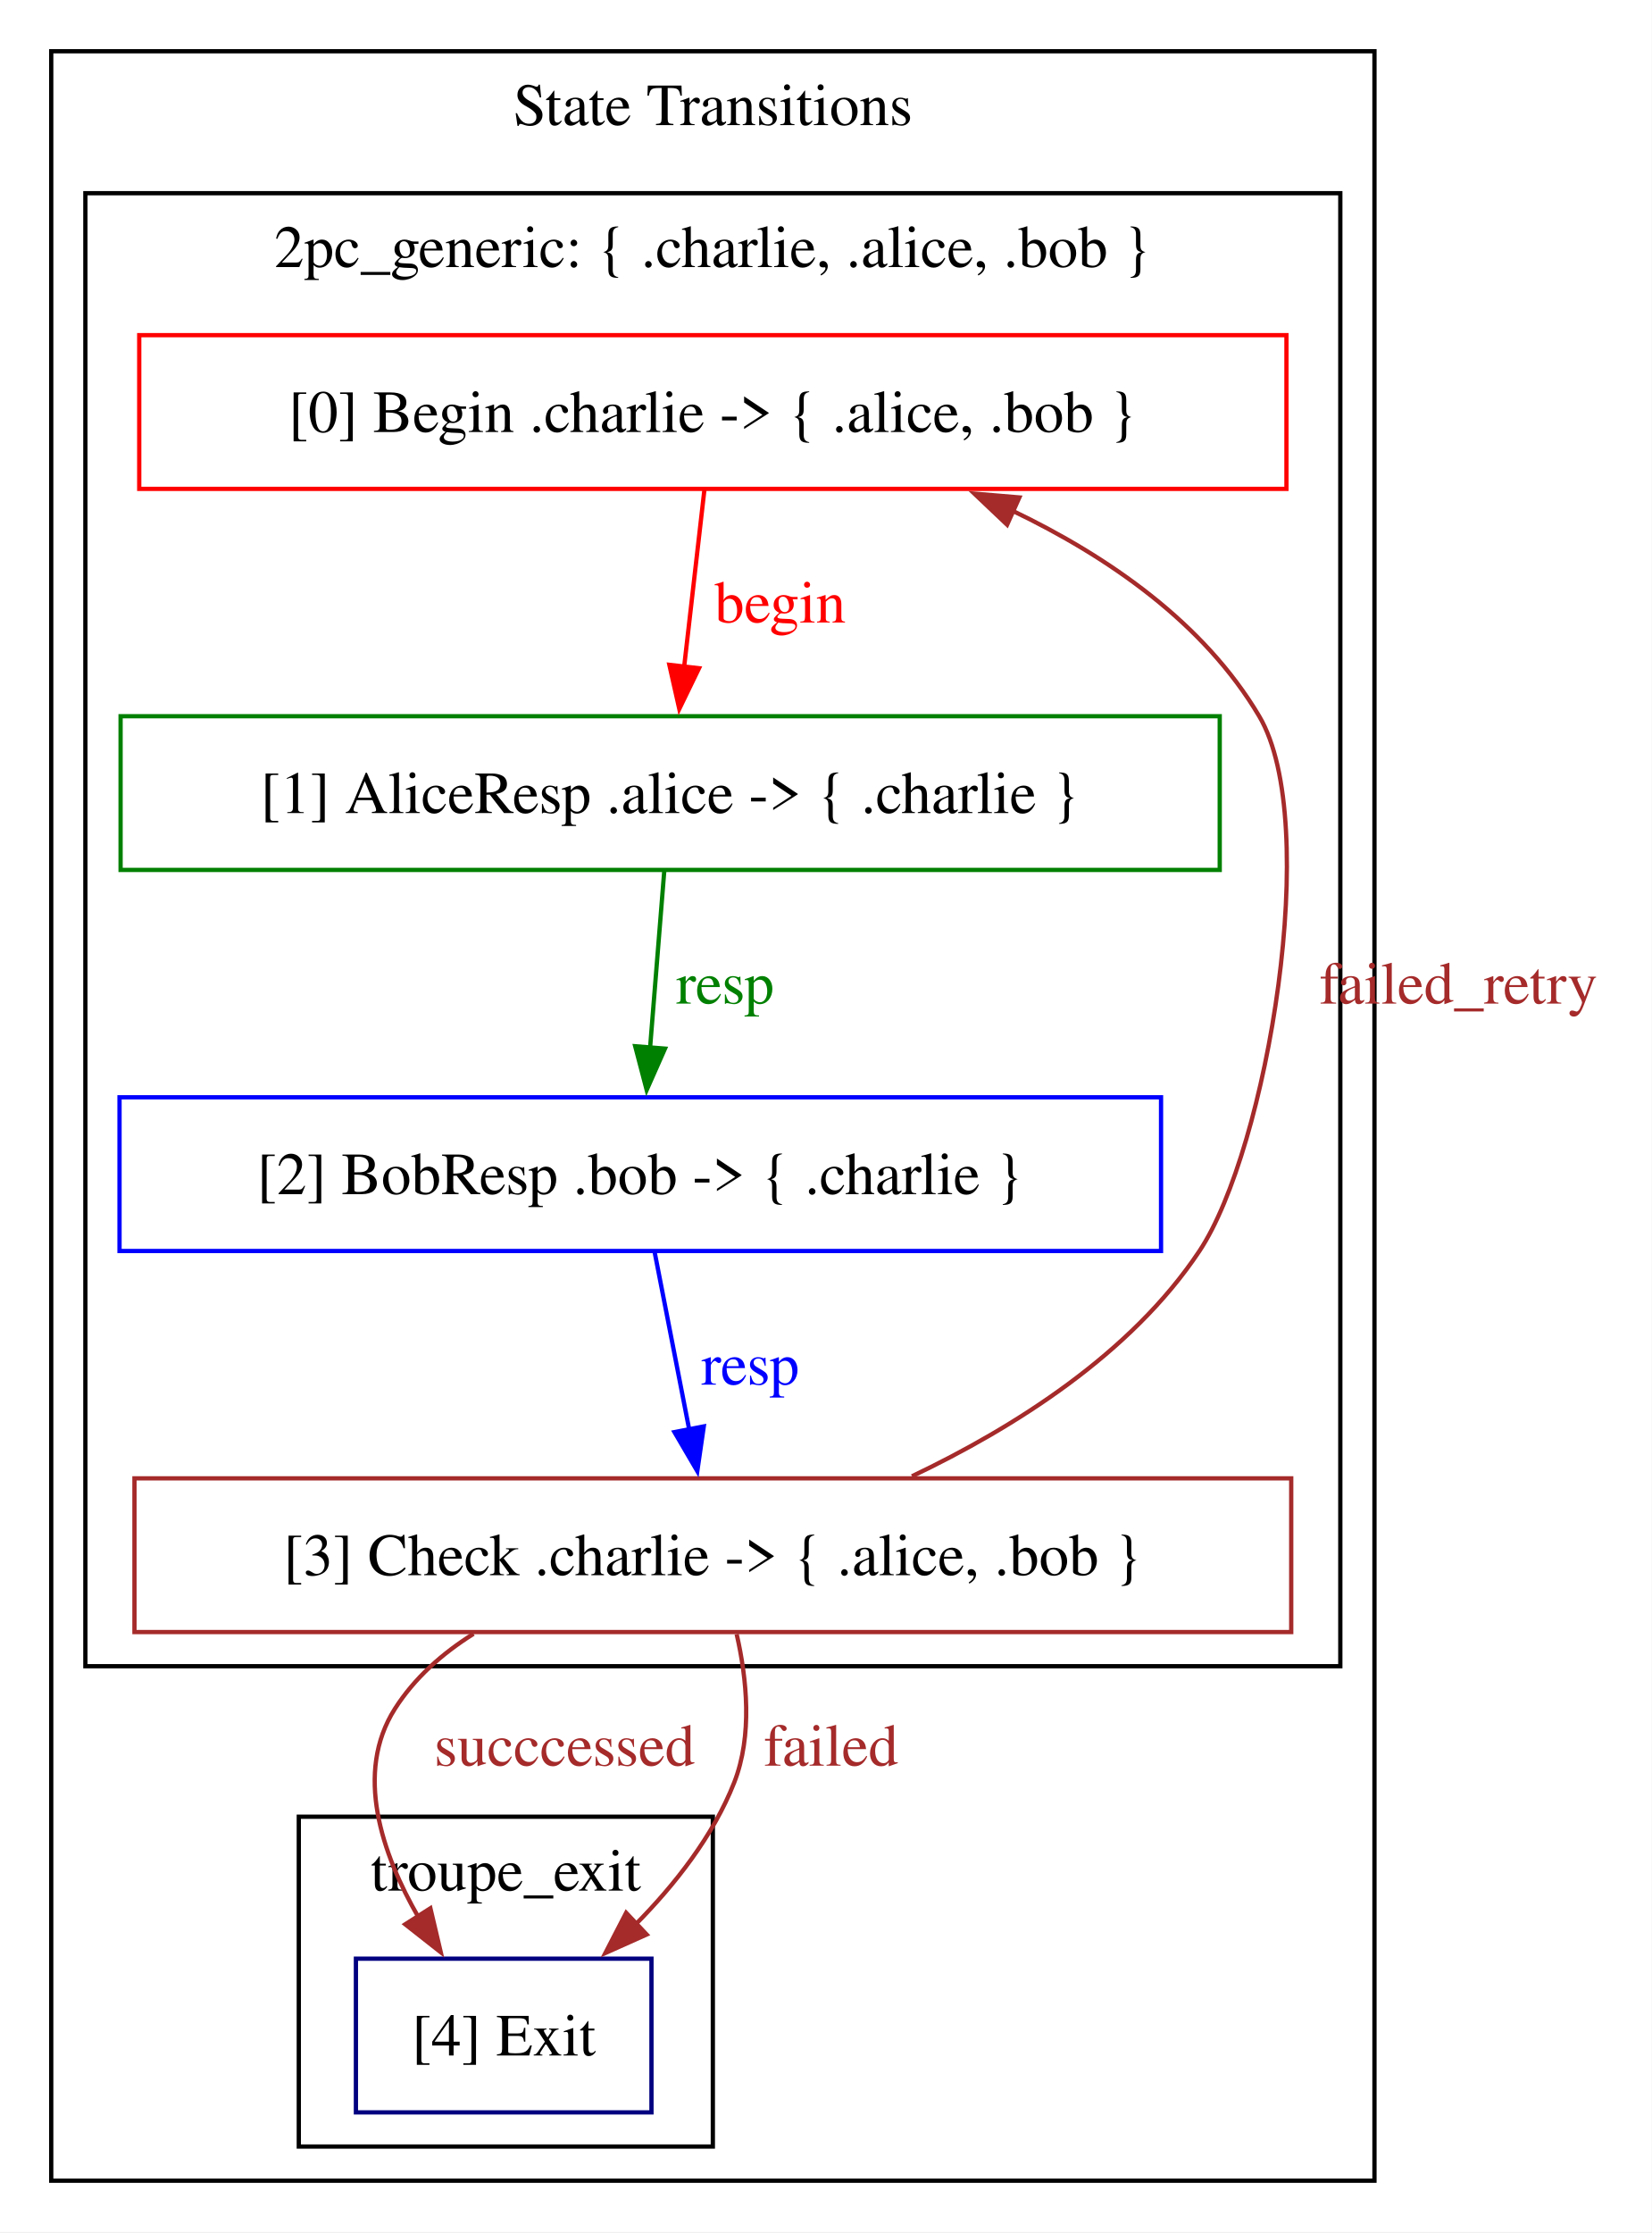
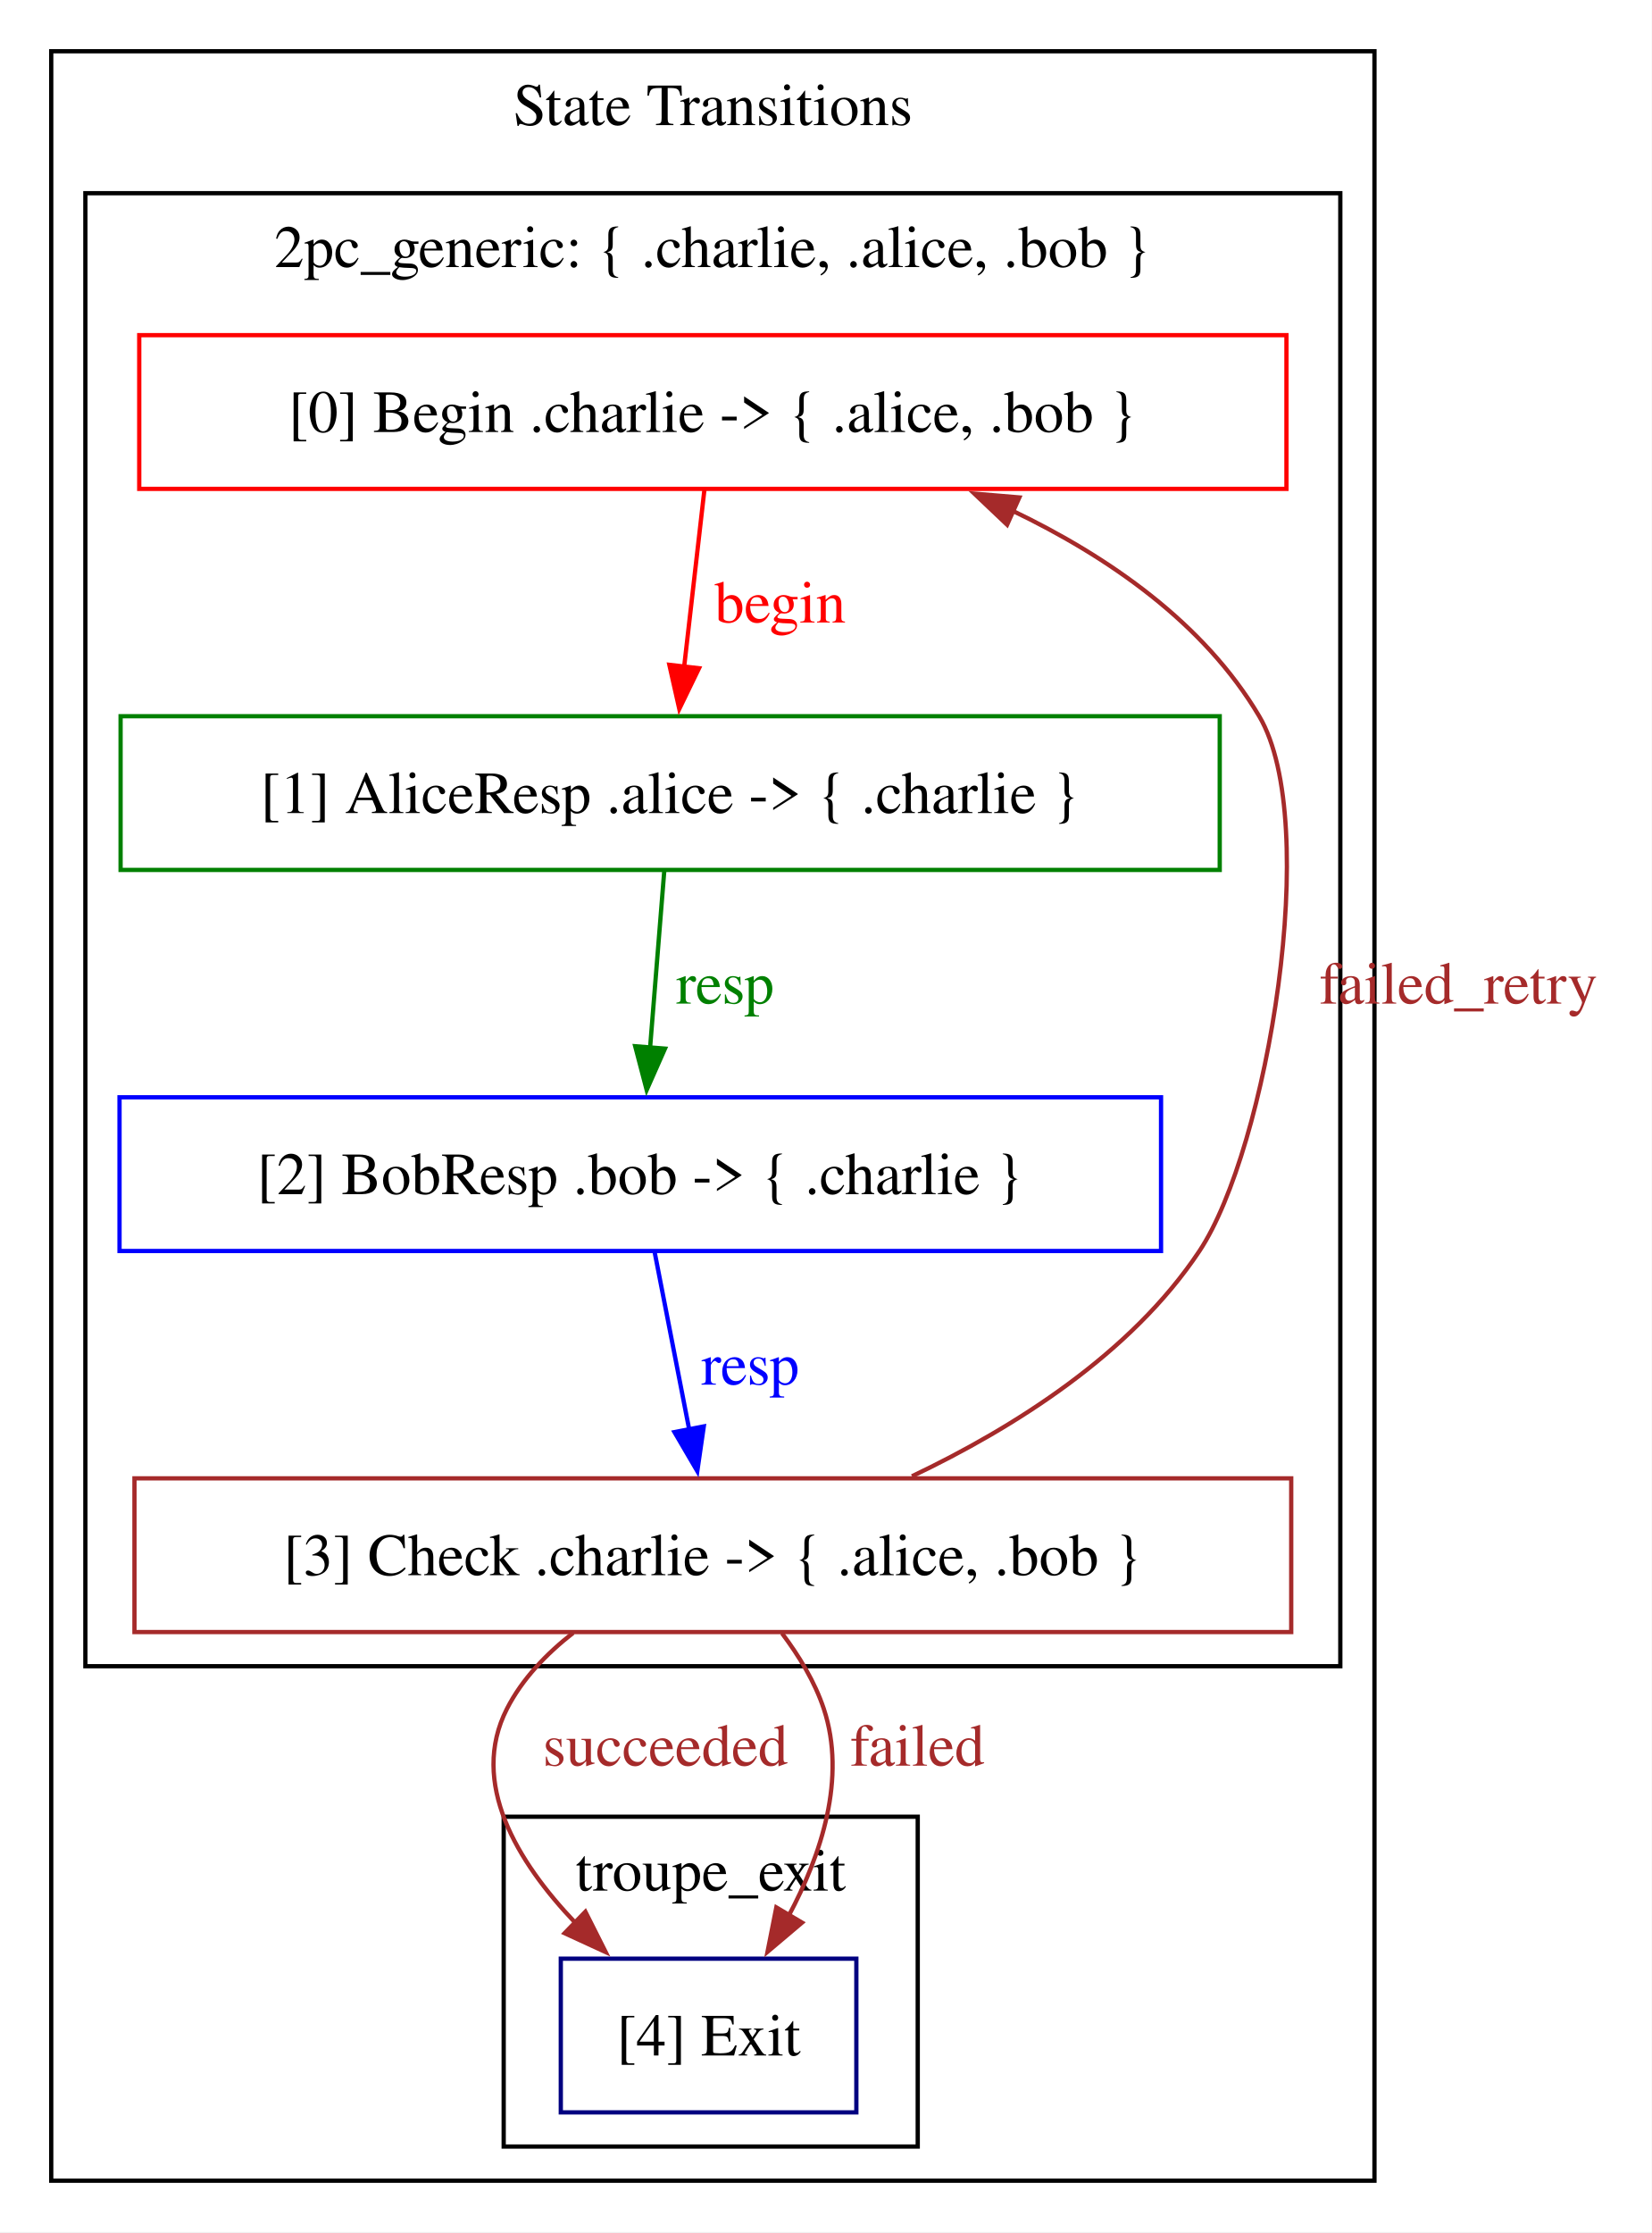
<svg xmlns="http://www.w3.org/2000/svg" width="387pt" height="523pt" viewBox="0.00 0.00 387.00 523.00">
  <g id="graph0" class="graph" transform="scale(1 1) rotate(0) translate(4 518.75)">
    <polygon fill="white" stroke="none" points="-4,4 -4,-518.75 382.93,-518.75 382.93,4 -4,4" />
    <g id="clust1" class="cluster">
      <polygon fill="none" stroke="black" points="8,-8 8,-506.75 318,-506.75 318,-8 8,-8" />
      <text xml:space="preserve" text-anchor="middle" x="163" y="-489.45" font-family="Times,serif" font-size="14.00">State Transitions</text>
    </g>
    <g id="clust2" class="cluster">
      <polygon fill="none" stroke="black" points="16,-128.5 16,-473.5 310,-473.5 310,-128.5 16,-128.5" />
      <text xml:space="preserve" text-anchor="middle" x="163" y="-456.2" font-family="Times,serif" font-size="14.00">2pc_generic: { .charlie, .alice, .bob }</text>
    </g>
    <g id="clust3" class="cluster">
-       <polygon fill="none" stroke="black" points="66,-16 66,-93.25 163,-93.25 163,-16 66,-16" />
-       <text xml:space="preserve" text-anchor="middle" x="114.5" y="-75.95" font-family="Times,serif" font-size="14.00">troupe_exit</text>
+       <polygon fill="none" stroke="black" points="114,-16 114,-93.25 211,-93.25 211,-16 114,-16" />
+       <text xml:space="preserve" text-anchor="middle" x="162.5" y="-75.95" font-family="Times,serif" font-size="14.00">troupe_exit</text>
    </g>
    <g id="node1" class="node">
      <polygon fill="none" stroke="red" points="297.38,-440.25 28.62,-440.25 28.62,-404.25 297.38,-404.25 297.38,-440.25" />
      <text xml:space="preserve" text-anchor="middle" x="163" y="-417.57" font-family="Times,serif" font-size="14.00">[0] Begin .charlie -&gt; { .alice, .bob }</text>
    </g>
    <g id="node2" class="node">
      <polygon fill="none" stroke="green" points="281.75,-351 24.25,-351 24.25,-315 281.75,-315 281.75,-351" />
      <text xml:space="preserve" text-anchor="middle" x="153" y="-328.32" font-family="Times,serif" font-size="14.00">[1] AliceResp .alice -&gt; { .charlie }</text>
    </g>
    <g id="edge1" class="edge">
      <path fill="none" stroke="red" d="M161.02,-404.01C159.67,-392.18 157.84,-376.2 156.27,-362.5" />
      <polygon fill="red" stroke="red" points="159.76,-362.24 155.14,-352.71 152.81,-363.04 159.76,-362.24" />
      <text xml:space="preserve" text-anchor="middle" x="178.77" y="-372.95" font-family="Times,serif" font-size="14.00" fill="red">begin</text>
    </g>
    <g id="node3" class="node">
      <polygon fill="none" stroke="blue" points="268,-261.75 24,-261.75 24,-225.75 268,-225.75 268,-261.75" />
      <text xml:space="preserve" text-anchor="middle" x="146" y="-239.07" font-family="Times,serif" font-size="14.00">[2] BobResp .bob -&gt; { .charlie }</text>
    </g>
    <g id="edge2" class="edge">
      <path fill="none" stroke="green" d="M151.62,-314.76C150.67,-302.93 149.39,-286.95 148.29,-273.25" />
      <polygon fill="green" stroke="green" points="151.79,-273.15 147.5,-263.46 144.81,-273.71 151.79,-273.15" />
      <text xml:space="preserve" text-anchor="middle" x="165.88" y="-283.7" font-family="Times,serif" font-size="14.00" fill="green">resp</text>
    </g>
    <g id="node4" class="node">
      <polygon fill="none" stroke="brown" points="298.5,-172.5 27.5,-172.5 27.5,-136.5 298.5,-136.5 298.5,-172.5" />
      <text xml:space="preserve" text-anchor="middle" x="163" y="-149.82" font-family="Times,serif" font-size="14.00">[3] Check .charlie -&gt; { .alice, .bob }</text>
    </g>
    <g id="edge3" class="edge">
      <path fill="none" stroke="blue" d="M149.36,-225.51C151.66,-213.68 154.78,-197.7 157.45,-184" />
      <polygon fill="blue" stroke="blue" points="160.88,-184.67 159.36,-174.19 154.01,-183.33 160.88,-184.67" />
      <text xml:space="preserve" text-anchor="middle" x="171.77" y="-194.45" font-family="Times,serif" font-size="14.00" fill="blue">resp</text>
    </g>
    <g id="edge6" class="edge">
      <path fill="none" stroke="brown" d="M209.65,-172.99C233.57,-184.38 260.97,-201.65 277,-225.75 292.87,-249.61 305.75,-326.08 291,-351 278.07,-372.85 255.66,-388.36 233.17,-399.14" />
      <polygon fill="brown" stroke="brown" points="231.94,-395.85 224.25,-403.14 234.81,-402.24 231.94,-395.85" />
      <text xml:space="preserve" text-anchor="middle" x="337.68" y="-283.7" font-family="Times,serif" font-size="14.00" fill="brown">failed_retry</text>
    </g>
    <g id="node5" class="node">
-       <polygon fill="none" stroke="navy" points="148.62,-60 79.38,-60 79.38,-24 148.62,-24 148.62,-60" />
-       <text xml:space="preserve" text-anchor="middle" x="114" y="-37.33" font-family="Times,serif" font-size="14.00">[4] Exit</text>
+       <polygon fill="none" stroke="navy" points="196.62,-60 127.38,-60 127.38,-24 196.62,-24 196.62,-60" />
+       <text xml:space="preserve" text-anchor="middle" x="162" y="-37.33" font-family="Times,serif" font-size="14.00">[4] Exit</text>
    </g>
    <g id="edge4" class="edge">
-       <path fill="none" stroke="brown" d="M106.94,-136.09C99.63,-131.51 93.1,-125.74 88.5,-118.5 79.01,-103.55 85.38,-84.69 94.12,-69.55" />
-       <polygon fill="brown" stroke="brown" points="96.83,-71.81 99.26,-61.5 90.93,-68.05 96.83,-71.81" />
-       <text xml:space="preserve" text-anchor="middle" x="128.25" y="-105.2" font-family="Times,serif" font-size="14.00" fill="brown">succcessed</text>
+       <path fill="none" stroke="brown" d="M130.28,-136.31C124.03,-131.44 118.32,-125.51 114.75,-118.5 105.94,-101.23 117.1,-82.76 130.77,-68.42" />
+       <polygon fill="brown" stroke="brown" points="133.14,-71 137.9,-61.54 128.27,-65.97 133.14,-71" />
+       <text xml:space="preserve" text-anchor="middle" x="151.88" y="-105.2" font-family="Times,serif" font-size="14.00" fill="brown">succeeded</text>
    </g>
    <g id="edge5" class="edge">
-       <path fill="none" stroke="brown" d="M168.58,-136C170.97,-125.58 172.33,-112.28 168,-101.25 163.09,-88.74 154.1,-77.31 144.84,-67.96" />
-       <polygon fill="brown" stroke="brown" points="147.5,-65.66 137.82,-61.33 142.69,-70.75 147.5,-65.66" />
-       <text xml:space="preserve" text-anchor="middle" x="190.69" y="-105.2" font-family="Times,serif" font-size="14.00" fill="brown">failed</text>
+       <path fill="none" stroke="brown" d="M179.19,-136.23C183.18,-130.94 186.91,-124.82 189,-118.5 194.35,-102.33 188.42,-84.38 180.77,-70.04" />
+       <polygon fill="brown" stroke="brown" points="183.9,-68.45 175.81,-61.61 177.87,-72.01 183.9,-68.45" />
+       <text xml:space="preserve" text-anchor="middle" x="210.92" y="-105.2" font-family="Times,serif" font-size="14.00" fill="brown">failed</text>
    </g>
  </g>
</svg>
